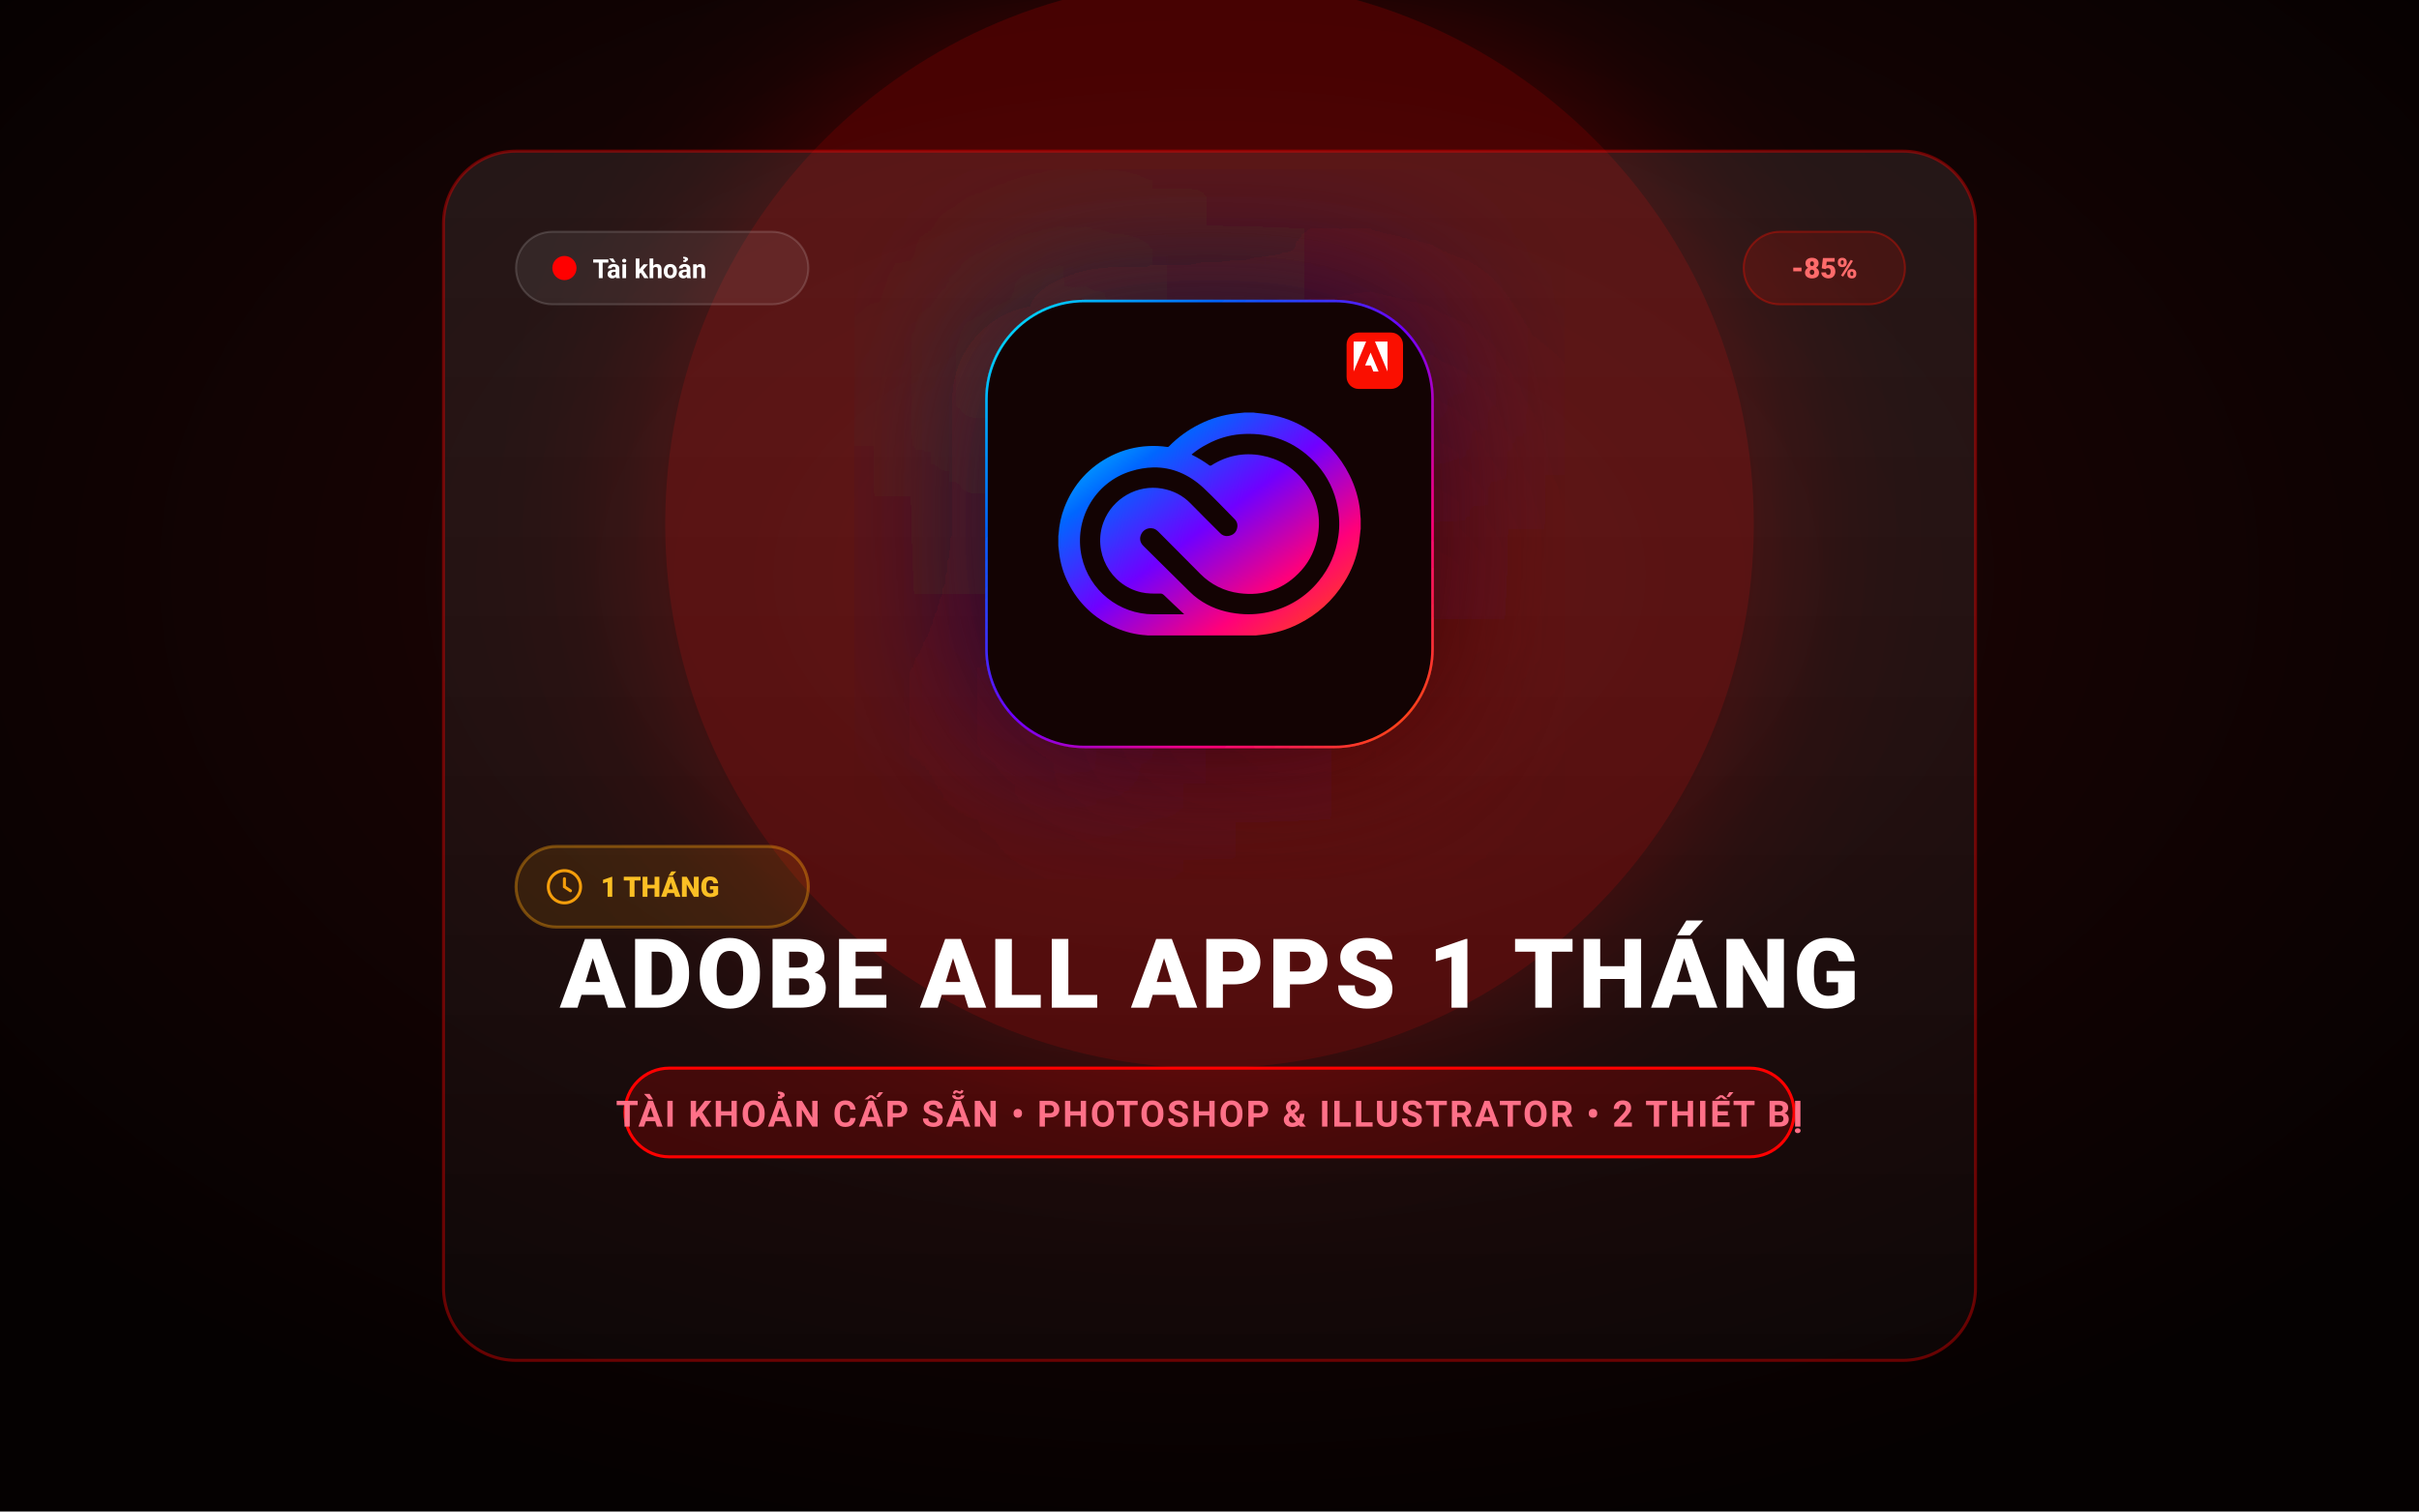
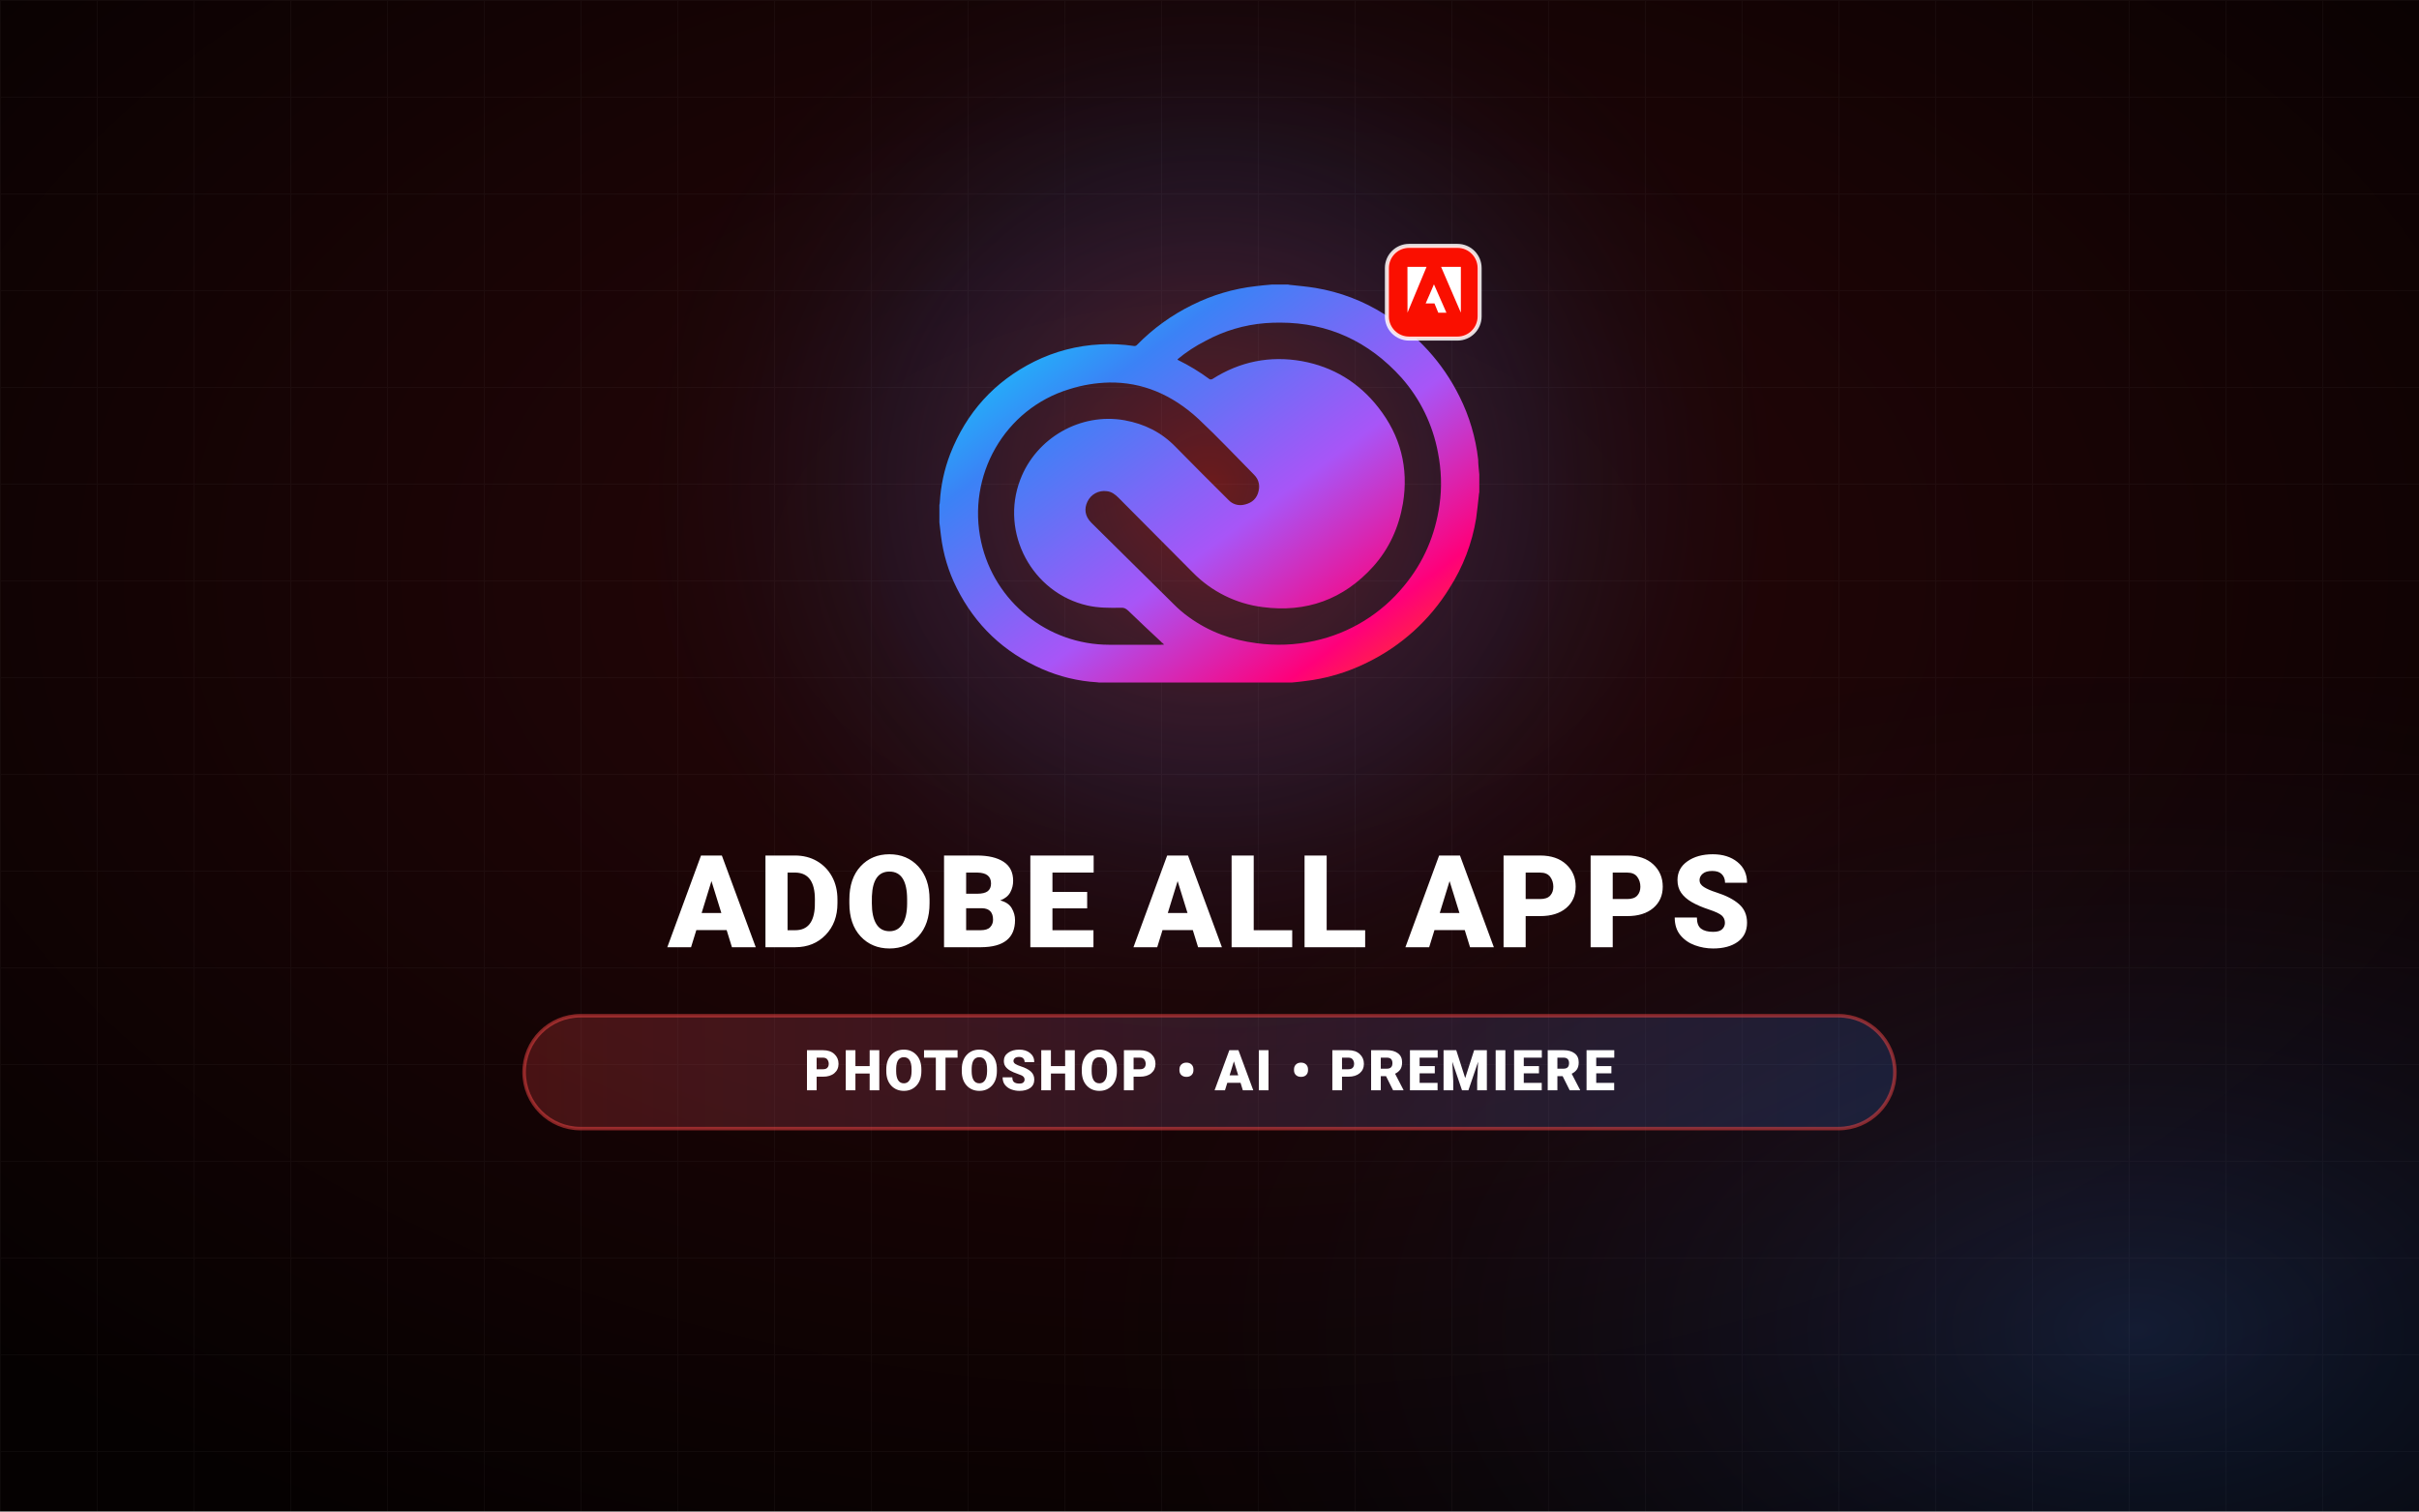
<svg xmlns="http://www.w3.org/2000/svg" viewBox="0 0 1200 750" width="1200" height="750">
  <defs>
-     <radialGradient id="adBg" cx="50%" cy="38%" r="65%">
-       <stop offset="0%" stop-color="#2a0808" />
-       <stop offset="55%" stop-color="#140303" />
+     <radialGradient id="p_acc_bg" cx="50%" cy="38%" r="72%">
+       <stop offset="0%" stop-color="#2b0709" />
      <stop offset="100%" stop-color="#050101" />
    </radialGradient>
-     <filter id="adGlow" x="-30%" y="-30%" width="160%" height="160%">
-       <feGaussianBlur stdDeviation="40" result="blur" />
-       <feComposite in="SourceGraphic" in2="blur" operator="over" />
-     </filter>
-     <linearGradient id="adCard" x1="0%" y1="0%" x2="0%" y2="100%">
-       <stop offset="0%" stop-color="#ffffff" stop-opacity="0.08" />
-       <stop offset="100%" stop-color="#ffffff" stop-opacity="0.02" />
+     <radialGradient id="p_acc_halo" cx="50%" cy="50%" r="50%">
+       <stop offset="0%" stop-color="#ef4444" stop-opacity="0.34" />
+       <stop offset="55%" stop-color="#3b82f6" stop-opacity="0.10" />
+       <stop offset="100%" stop-color="#050101" stop-opacity="0" />
+     </radialGradient>
+     <radialGradient id="p_acc_corner" cx="88%" cy="88%" r="48%">
+       <stop offset="0%" stop-color="#3b82f6" stop-opacity="0.20" />
+       <stop offset="100%" stop-color="#050101" stop-opacity="0" />
+     </radialGradient>
+     <pattern id="p_acc_grid" width="48" height="48" patternUnits="userSpaceOnUse">
+       <path d="M 48 0 L 0 0 0 48" fill="none" stroke="#ffffff" stroke-width="1" stroke-opacity="0.032" />
+     </pattern>
+     <linearGradient id="p_acc_pillGrad" x1="0%" y1="0%" x2="100%" y2="0%">
+       <stop offset="0%" stop-color="#ef4444" stop-opacity="0.24" />
+       <stop offset="100%" stop-color="#3b82f6" stop-opacity="0.16" />
    </linearGradient>
-     <linearGradient id="ccRainbow" x1="0%" y1="0%" x2="100%" y2="100%">
+     <linearGradient id="p_acc_cc" x1="0%" y1="0%" x2="100%" y2="100%">
      <stop offset="0%" stop-color="#00F2FE" />
-       <stop offset="25%" stop-color="#0066FF" />
-       <stop offset="50%" stop-color="#7000FF" />
-       <stop offset="75%" stop-color="#FF007A" />
+       <stop offset="28%" stop-color="#3b82f6" />
+       <stop offset="58%" stop-color="#a855f7" />
+       <stop offset="82%" stop-color="#FF007A" />
      <stop offset="100%" stop-color="#FF5500" />
    </linearGradient>
  </defs>
-   <rect width="1200" height="750" fill="url(#adBg)" />
-   <circle cx="600" cy="260" r="270" fill="#FF0000" opacity="0.22" filter="url(#adGlow)" />
-   <rect x="220" y="75" width="760" height="600" rx="36" fill="url(#adCard)" stroke="#FF0000" stroke-opacity="0.38" stroke-width="1.5" />
-   <g transform="translate(256, 115)">
-     <rect width="145" height="36" rx="18" fill="#ffffff" fill-opacity="0.07" stroke="#ffffff" stroke-opacity="0.15" stroke-width="1" />
-     <circle cx="24" cy="18" r="6" fill="#FF0000" />
-     <text x="38" y="23" fill="#ffffff" font-family="-apple-system, BlinkMacSystemFont, 'Segoe UI', Roboto, sans-serif" font-size="13" font-weight="700">Tài khoản</text>
-   </g>
-   <g transform="translate(865, 115)">
-     <rect width="80" height="36" rx="18" fill="#FA0F00" fill-opacity="0.15" stroke="#FA0F00" stroke-opacity="0.35" stroke-width="1" />
-     <text x="40" y="23" fill="#ff6b6b" font-family="-apple-system, BlinkMacSystemFont, 'Segoe UI', Roboto, sans-serif" font-size="14" font-weight="800" text-anchor="middle">-85%</text>
-   </g>
-   <g transform="translate(600, 260)">
-     <rect x="-110" y="-110" width="220" height="220" rx="48" fill="#130303" stroke="url(#ccRainbow)" stroke-width="2.5" filter="url(#adGlow)" />
-     <rect x="-110" y="-110" width="220" height="220" rx="48" fill="#130303" />
-     <g transform="translate(-75, -75) scale(6.25)">
-       <path d="M14.782 3.153c-.231.02-.472.04-.703.07a8.453 8.453 0 0 0-2.832.834 8.951 8.951 0 0 0-2.46 1.777c-.03.04-.09.06-.141.05a7.44 7.44 0 0 0-1.496-.07 7.424 7.424 0 0 0-2.932.763c-1.768.884-3.013 2.26-3.736 4.108a7.089 7.089 0 0 0-.462 2.139c0 .05-.01.09-.02.13v.773c.02.201.05.392.07.593.1.813.332 1.596.703 2.33.824 1.646 2.089 2.851 3.786 3.594a7.127 7.127 0 0 0 2.45.593c.032 0 .06.004.086.01h8.576c.183-.017.362-.035.547-.06a8.344 8.344 0 0 0 2.811-.834 8.836 8.836 0 0 0 3.646-3.304 8.187 8.187 0 0 0 1.184-3.093c.05-.34.08-.692.121-1.034 0-.05.01-.09.02-.13v-.794c-.02-.23-.05-.452-.05-.662a8.345 8.345 0 0 0-.834-2.812 8.952 8.952 0 0 0-3.324-3.645 8.245 8.245 0 0 0-3.072-1.175c-.362-.06-.713-.09-1.075-.13-.05 0-.09-.01-.14-.02zm.369 1.693c2.126.005 3.93.826 5.395 2.455a6.93 6.93 0 0 1 1.616 3.323c.15.764.181 1.547.07 2.32-.19 1.346-.702 2.55-1.576 3.605a7.082 7.082 0 0 1-3.997 2.45 7.297 7.297 0 0 1-2.56.1c-1.095-.14-2.099-.501-3.003-1.154a5.2 5.2 0 0 1-.672-.573c-1.226-1.205-2.44-2.42-3.666-3.625-.301-.3-.321-.632-.18-.934a.822.822 0 0 1 .863-.472c.21.02.372.141.522.292 1.105 1.114 2.2 2.209 3.304 3.324a5.263 5.263 0 0 0 3.093 1.536c1.948.261 3.605-.341 4.92-1.798.713-.793 1.145-1.747 1.326-2.811.26-1.587-.11-3.013-1.095-4.268-.873-1.115-2.018-1.808-3.404-2.059-1.416-.25-2.751.02-3.966.794-.03.02-.1.03-.131.01a9.04 9.04 0 0 0-1.406-.854s-.01-.01-.02-.03a6.603 6.603 0 0 1 1.255-.823 6.646 6.646 0 0 1 2.641-.784 8.45 8.45 0 0 1 .67-.024zM7.546 7.509c1.455-.024 2.791.525 3.982 1.63.854.802 1.637 1.636 2.46 2.47.231.23.281.522.171.833-.11.311-.362.462-.683.512a.722.722 0 0 1-.632-.23c-.784-.784-1.567-1.557-2.34-2.35-.633-.653-1.386-1.025-2.27-1.186-1.958-.351-3.936.784-4.639 2.641-.904 2.36.522 5.031 2.982 5.594.482.11.995.11 1.497.1.14-.01.22.04.32.13.483.473.995.945 1.497 1.416.03.03.07.06.1.09-.06 0-.1.01-.14.01h-2.3a5.833 5.833 0 0 1-5.693-4.568c-.653-2.942 1.034-5.925 3.926-6.798a6.33 6.33 0 0 1 1.762-.294Z" fill="url(#ccRainbow)" />
+   <rect width="1200" height="750" fill="url(#p_acc_bg)" />
+   <rect width="1200" height="750" fill="url(#p_acc_grid)" />
+   <rect width="1200" height="750" fill="url(#p_acc_corner)" />
+   <circle cx="600" cy="240" r="295" fill="url(#p_acc_halo)" />
+   <g transform="translate(600, 240)">
+     <g transform="translate(-134, -134) scale(11.16)">
+       <path d="M14.782 3.153c-.231.02-.472.04-.703.07a8.453 8.453 0 0 0-2.832.834 8.951 8.951 0 0 0-2.46 1.777c-.03.04-.09.06-.141.05a7.44 7.44 0 0 0-1.496-.07 7.424 7.424 0 0 0-2.932.763c-1.768.884-3.013 2.26-3.736 4.108a7.089 7.089 0 0 0-.462 2.139c0 .05-.01.09-.02.13v.773c.02.201.05.392.07.593.1.813.332 1.596.703 2.33.824 1.646 2.089 2.851 3.786 3.594a7.127 7.127 0 0 0 2.45.593c.032 0 .06.004.086.01h8.576c.183-.017.362-.035.547-.06a8.344 8.344 0 0 0 2.811-.834 8.836 8.836 0 0 0 3.646-3.304 8.187 8.187 0 0 0 1.184-3.093c.05-.34.08-.692.121-1.034 0-.05.01-.09.02-.13v-.794c-.02-.23-.05-.452-.05-.662a8.345 8.345 0 0 0-.834-2.812 8.952 8.952 0 0 0-3.324-3.645 8.245 8.245 0 0 0-3.072-1.175c-.362-.06-.713-.09-1.075-.13-.05 0-.09-.01-.14-.02zm.369 1.693c2.126.005 3.93.826 5.395 2.455a6.93 6.93 0 0 1 1.616 3.323c.15.764.181 1.547.07 2.32-.19 1.346-.702 2.55-1.576 3.605a7.082 7.082 0 0 1-3.997 2.45 7.297 7.297 0 0 1-2.56.1c-1.095-.14-2.099-.501-3.003-1.154a5.2 5.2 0 0 1-.672-.573c-1.226-1.205-2.44-2.42-3.666-3.625-.301-.3-.321-.632-.18-.934a.822.822 0 0 1 .863-.472c.21.02.372.141.522.292 1.105 1.114 2.2 2.209 3.304 3.324a5.263 5.263 0 0 0 3.093 1.536c1.948.261 3.605-.341 4.92-1.798.713-.793 1.145-1.747 1.326-2.811.26-1.587-.11-3.013-1.095-4.268-.873-1.115-2.018-1.808-3.404-2.059-1.416-.25-2.751.02-3.966.794-.03.02-.1.03-.131.01a9.04 9.04 0 0 0-1.406-.854s-.01-.01-.02-.03a6.603 6.603 0 0 1 1.255-.823 6.646 6.646 0 0 1 2.641-.784 8.45 8.45 0 0 1 .67-.024zM7.546 7.509c1.455-.024 2.791.525 3.982 1.63.854.802 1.637 1.636 2.46 2.47.231.23.281.522.171.833-.11.311-.362.462-.683.512a.722.722 0 0 1-.632-.23c-.784-.784-1.567-1.557-2.34-2.35-.633-.653-1.386-1.025-2.27-1.186-1.958-.351-3.936.784-4.639 2.641-.904 2.36.522 5.031 2.982 5.594.482.11.995.11 1.497.1.14-.01.22.04.32.13.483.473.995.945 1.497 1.416.03.03.07.06.1.09-.06 0-.1.01-.14.01h-2.3a5.833 5.833 0 0 1-5.693-4.568c-.653-2.942 1.034-5.925 3.926-6.798a6.33 6.33 0 0 1 1.762-.294Z" fill="url(#p_acc_cc)" />
    </g>
-     <g transform="translate(68, -95)">
-       <rect width="28" height="28" rx="6" fill="#FA0F00" />
-       <path d="M13.966 22.624l-1.69-4.281H8.122l3.892-9.144 5.662 13.425zM8.884 1.376H0v21.248zm15.116 0h-8.884L24 22.624Z" fill="#FFFFFF" transform="translate(3.5, 3.5) scale(0.7)" />
+     <g transform="translate(88, -118)">
+       <rect width="46" height="46" rx="11" fill="#FA0F00" stroke="#ffffff" stroke-opacity="0.85" stroke-width="2" />
+       <path d="M48.787 88.855h19.82c-.09.105 8.617 20.771 8.617 20.967h18.385c.025.055-28.025-63.931-28.151-64.057C67.736 45.55 48.967 88.908 48.787 88.855zM7.71 6.471C7.755 6.398 7.854 109.536 7.854 109.68 7.997 109.814 50.923 6.444 50.798 6.471H7.71zM83.599 6.471c0 0 44.55 103.595 44.522 103.263 0 .144.03-103.003.03-103.263H83.599z" fill="#FFFFFF" transform="translate(8.5, 9) scale(0.22)" />
    </g>
  </g>
-   <g transform="translate(256, 420)">
-     <rect width="145" height="40" rx="20" fill="#f59e0b" fill-opacity="0.12" stroke="#f59e0b" stroke-opacity="0.4" stroke-width="1.5" />
-     <circle cx="24" cy="20" r="8" fill="none" stroke="#f59e0b" stroke-width="1.5" />
-     <path d="M24 16 v4 l3 2" fill="none" stroke="#f59e0b" stroke-width="1.5" stroke-linecap="round" />
-     <text x="42" y="25" fill="#fbbf24" font-family="-apple-system, BlinkMacSystemFont, 'Segoe UI', Roboto, sans-serif" font-size="14" font-weight="800">1 THÁNG</text>
-   </g>
-   <g transform="translate(600, 500)" text-anchor="middle">
-     <text x="0" y="0" fill="#ffffff" font-family="-apple-system, BlinkMacSystemFont, 'Segoe UI', Roboto, sans-serif" font-size="48" font-weight="900" letter-spacing="2">
-       ADOBE ALL APPS 1 THÁNG
-     </text>
-     <g transform="translate(0, 52)">
-       <rect x="-290" y="-22" width="580" height="44" rx="22" fill="#FF0000" fill-opacity="0.18" stroke="#FF0000" stroke-width="1.5" />
-       <text x="0" y="7" fill="#ff7088" font-family="-apple-system, BlinkMacSystemFont, 'Segoe UI', Roboto, sans-serif" font-size="18" font-weight="700" letter-spacing="1">
-         TÀI KHOẢN CẤP SẴN • PHOTOSHOP &amp; ILLUSTRATOR • 2 THIẾT BỊ
-       </text>
+   <g transform="translate(600, 470)" text-anchor="middle">
+     <text x="0" y="0" fill="#ffffff" font-family="-apple-system, BlinkMacSystemFont, 'Segoe UI', Roboto, sans-serif" font-size="64" font-weight="900" letter-spacing="1.5">ADOBE ALL APPS</text>
+     <g transform="translate(0, 62)">
+       <rect x="-340" y="-28" width="680" height="56" rx="28" fill="url(#p_acc_pillGrad)" stroke="#ef4444" stroke-opacity="0.52" stroke-width="1.75" />
+       <text x="0" y="9" fill="#ffffff" font-family="-apple-system, BlinkMacSystemFont, 'Segoe UI', Roboto, sans-serif" font-size="28" font-weight="800" letter-spacing="1">PHOTOSHOP • AI • PREMIERE</text>
    </g>
  </g>
</svg>
